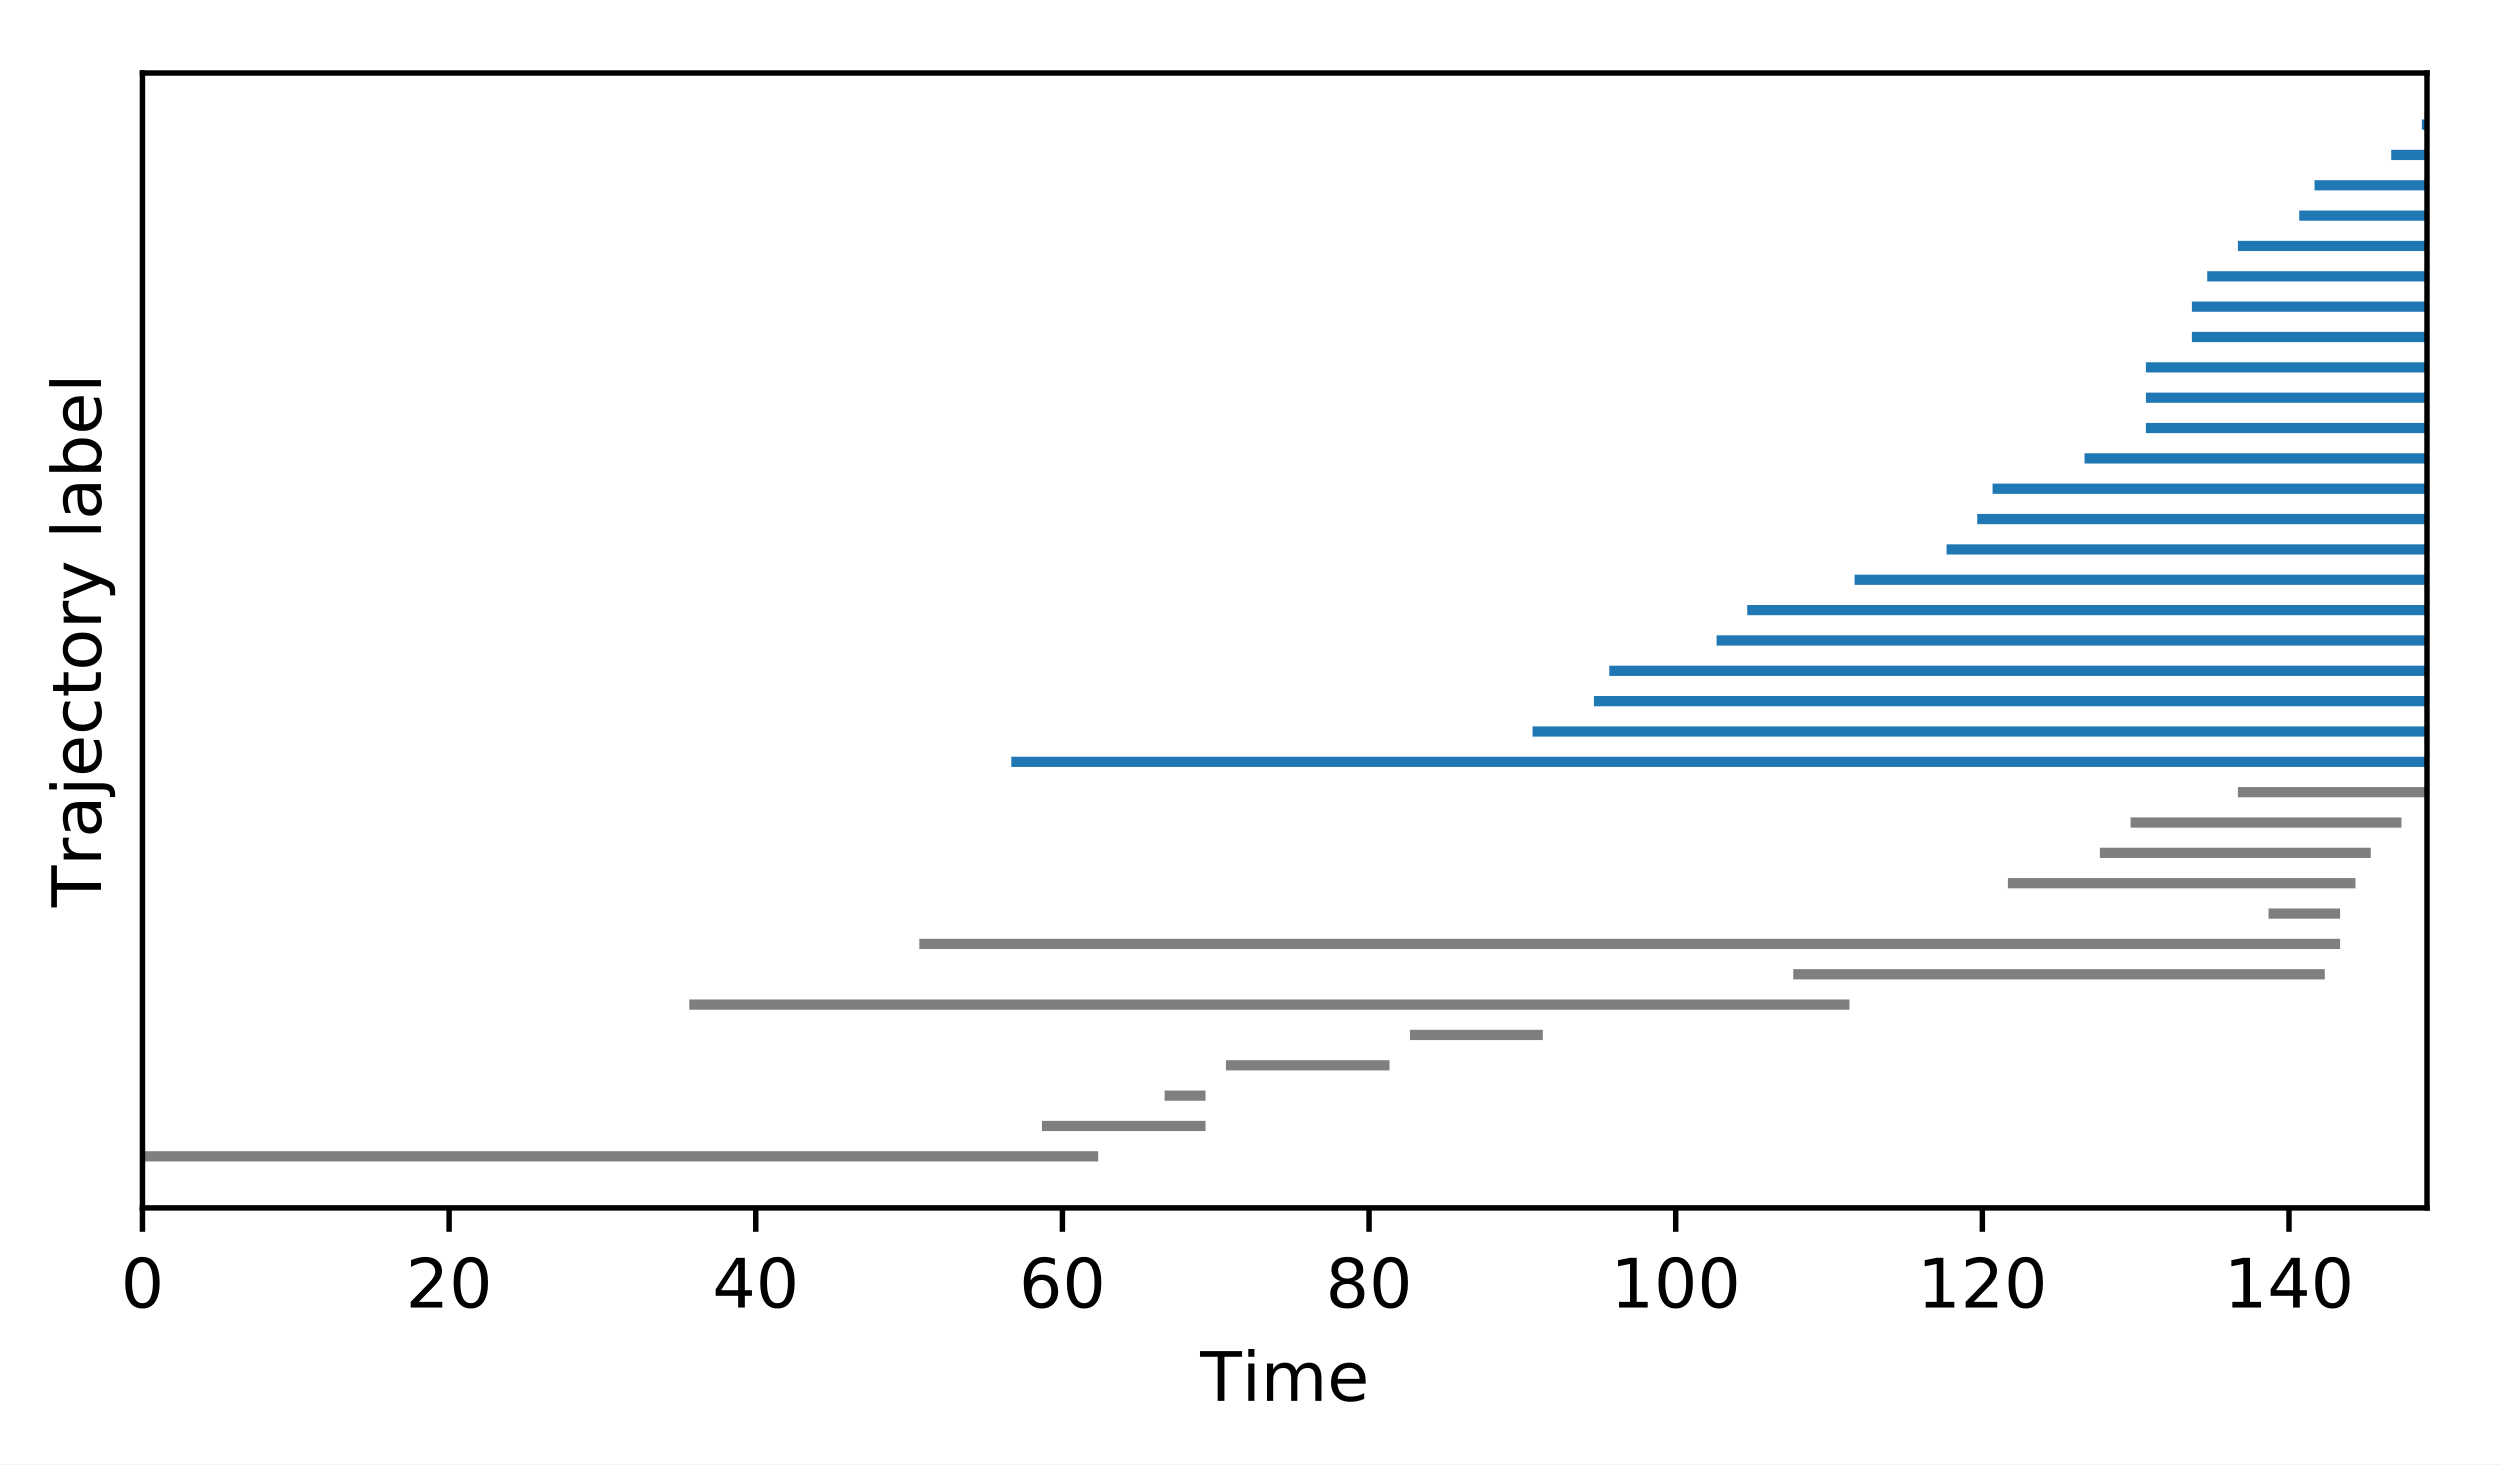
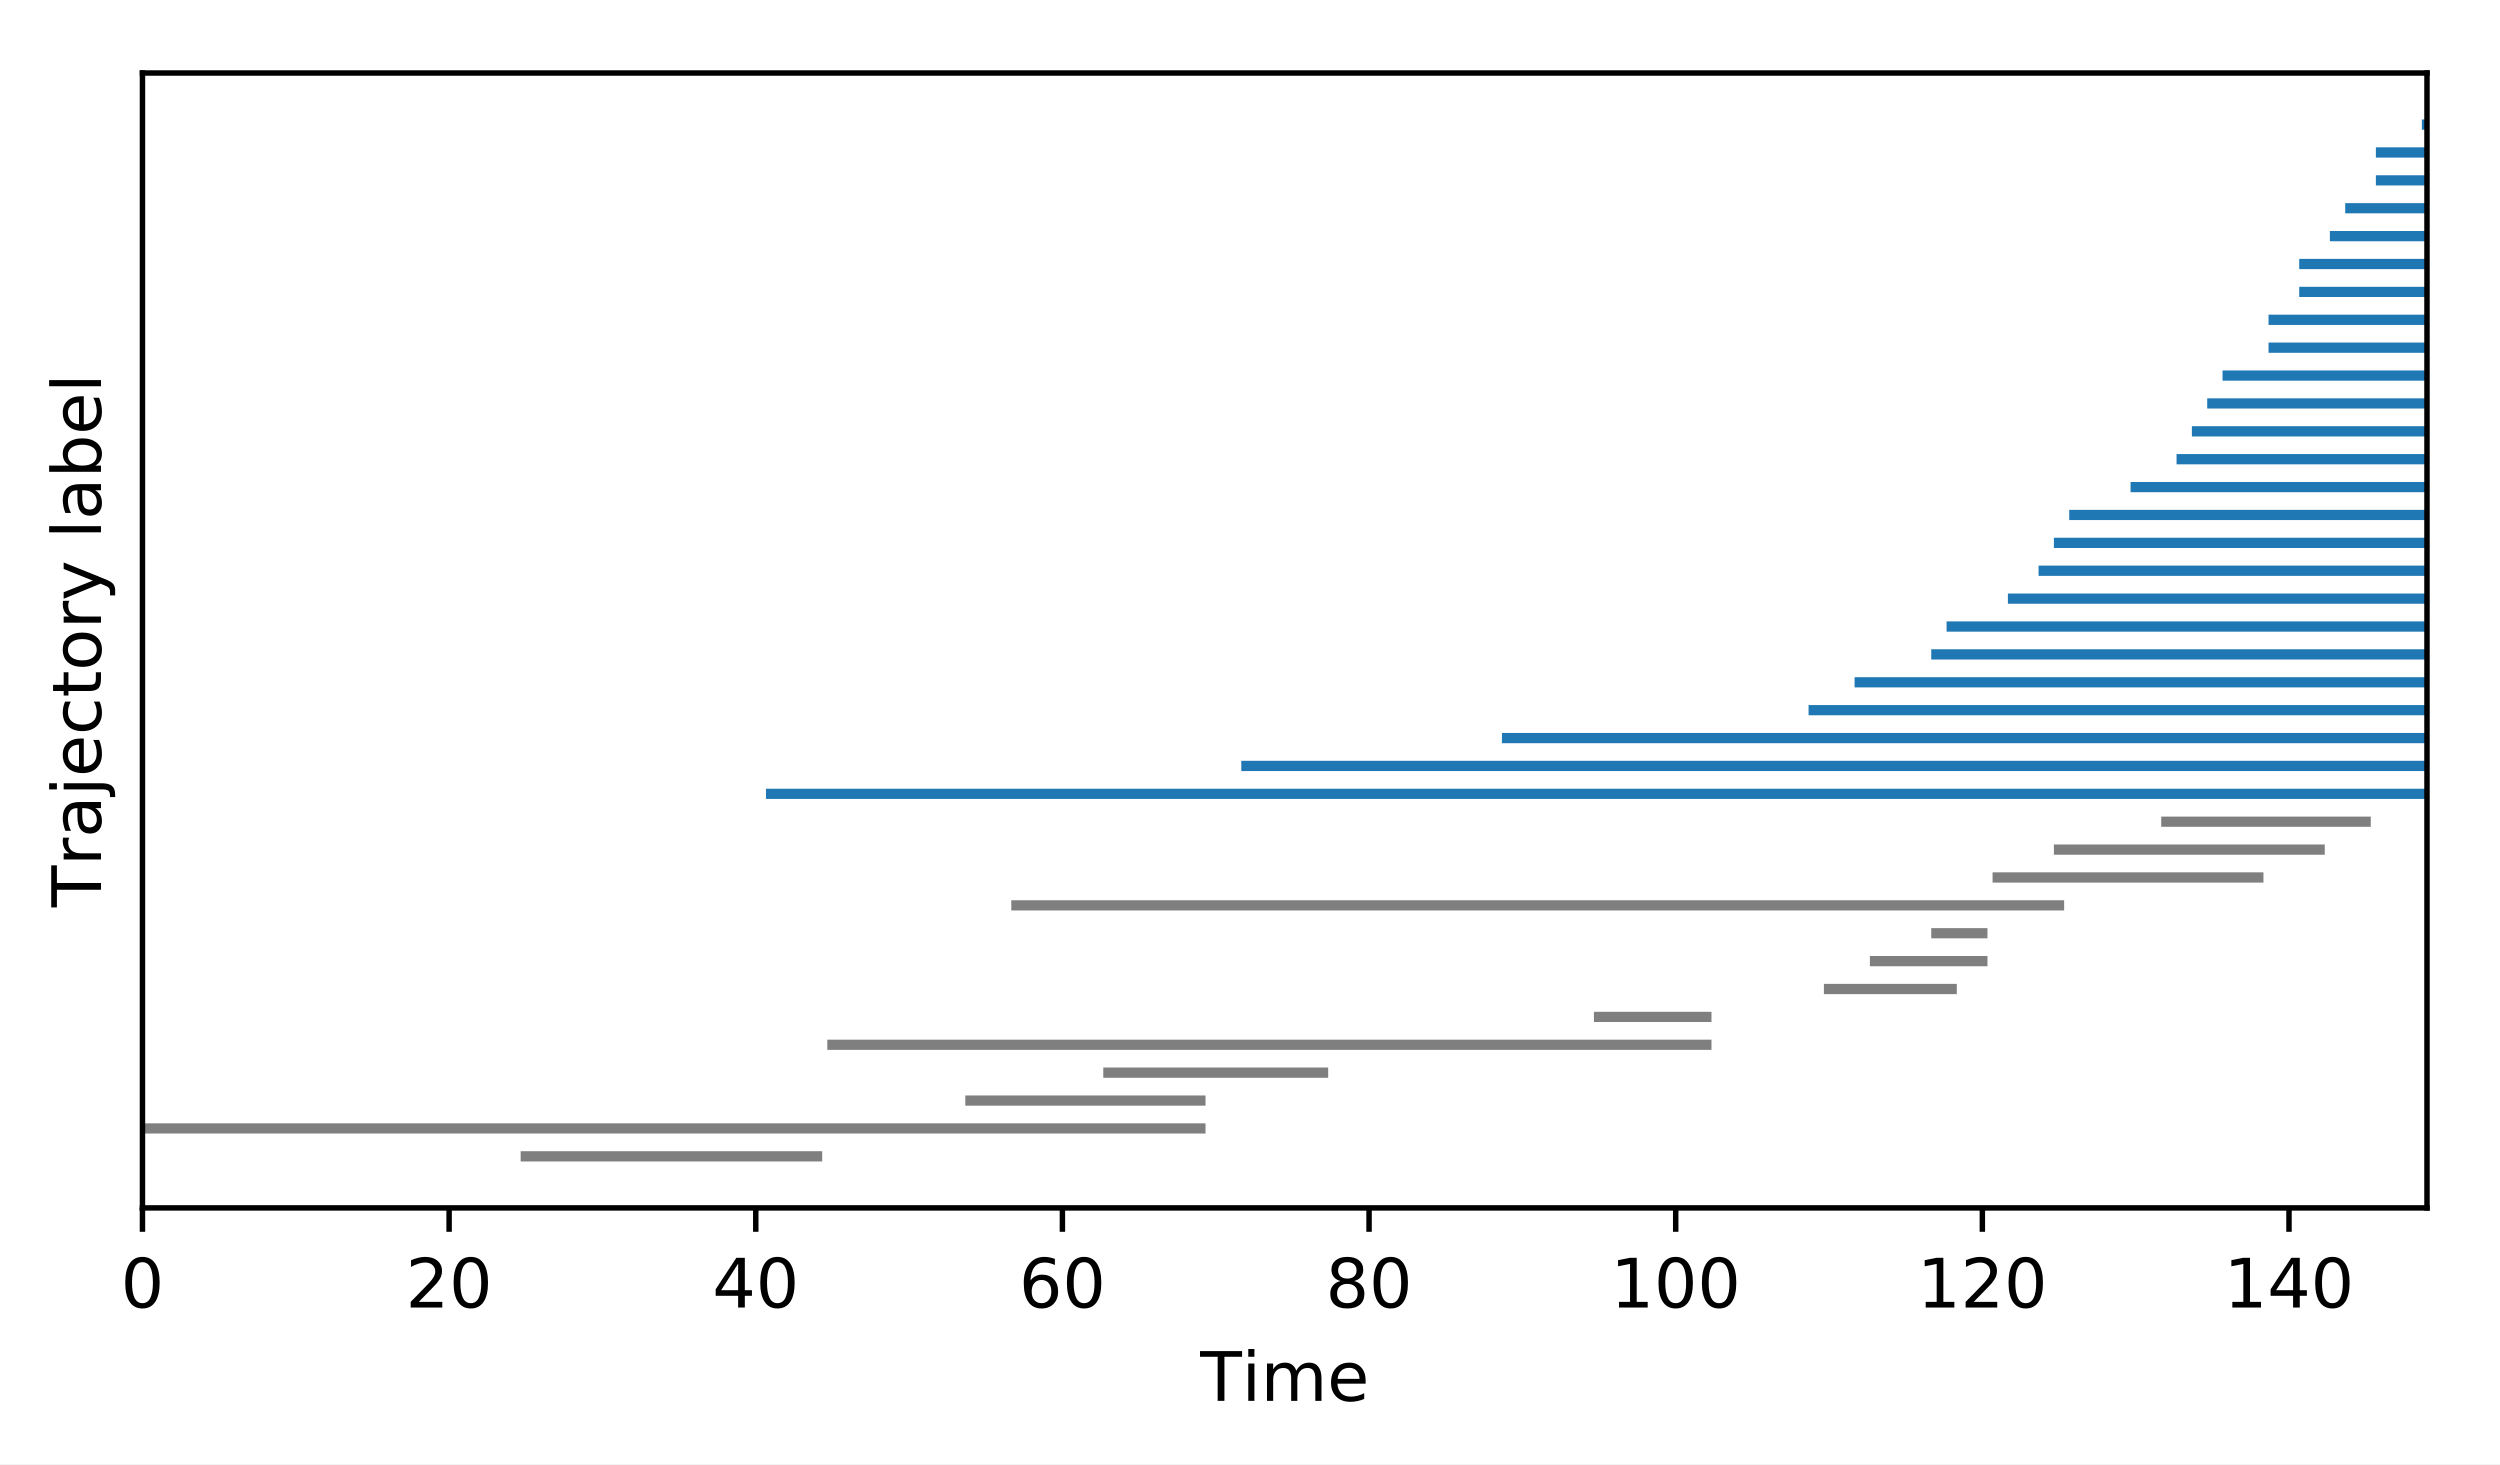
<svg xmlns="http://www.w3.org/2000/svg" xmlns:xlink="http://www.w3.org/1999/xlink" height="214.576pt" version="1.1" viewBox="0 0 366.378 214.576" width="366.378pt">
  <defs>
    <style type="text/css">
*{stroke-linecap:butt;stroke-linejoin:round;}
  </style>
  </defs>
  <g id="figure_1">
    <g id="patch_1">
      <path d="M 0 214.576  L 366.378 214.576  L 366.378 0  L 0 0  z " style="fill:#ffffff;" />
    </g>
    <g id="axes_1">
      <g id="patch_2">
        <path d="M 20.878 177.02  L 355.678 177.02  L 355.678 10.7  L 20.878 10.7  z " style="fill:#ffffff;" />
      </g>
      <g id="matplotlib.axis_1">
        <g id="xtick_1">
          <g id="line2d_1">
            <defs>
-               <path d="M 0 0  L 0 3.5  " id="m9a7f9a1f00" style="stroke:#000000;stroke-width:0.8;" />
-             </defs>
-             <g>
-               <use style="stroke:#000000;stroke-width:0.8;" x="20.878" xlink:href="#m9a7f9a1f00" y="177.02" />
+               <path d="M 0 0  L 0 3.5  " id="mc3006d74b5" style="stroke:#000000;stroke-width:0.8;" />
+             </defs>
+             <g>
+               <use style="stroke:#000000;stroke-width:0.8;" x="20.878" xlink:href="#mc3006d74b5" y="177.02" />
            </g>
          </g>
          <g id="text_1">
            <defs>
              <path d="M 31.781 66.406  Q 24.172 66.406 20.328 58.906  Q 16.5 51.422 16.5 36.375  Q 16.5 21.391 20.328 13.891  Q 24.172 6.391 31.781 6.391  Q 39.453 6.391 43.281 13.891  Q 47.125 21.391 47.125 36.375  Q 47.125 51.422 43.281 58.906  Q 39.453 66.406 31.781 66.406  z M 31.781 74.219  Q 44.047 74.219 50.516 64.516  Q 56.984 54.828 56.984 36.375  Q 56.984 17.969 50.516 8.266  Q 44.047 -1.422 31.781 -1.422  Q 19.531 -1.422 13.062 8.266  Q 6.594 17.969 6.594 36.375  Q 6.594 54.828 13.062 64.516  Q 19.531 74.219 31.781 74.219  z " id="DejaVuSans-48" />
            </defs>
            <g transform="translate(17.69687 191.6184)scale(0.1 -0.1)">
              <use xlink:href="#DejaVuSans-48" />
            </g>
          </g>
        </g>
        <g id="xtick_2">
          <g id="line2d_2">
            <g>
-               <use style="stroke:#000000;stroke-width:0.8;" x="65.818" xlink:href="#m9a7f9a1f00" y="177.02" />
+               <use style="stroke:#000000;stroke-width:0.8;" x="65.818" xlink:href="#mc3006d74b5" y="177.02" />
            </g>
          </g>
          <g id="text_2">
            <defs>
              <path d="M 19.188 8.297  L 53.609 8.297  L 53.609 0  L 7.328 0  L 7.328 8.297  Q 12.938 14.109 22.625 23.891  Q 32.328 33.688 34.812 36.531  Q 39.547 41.844 41.422 45.531  Q 43.312 49.219 43.312 52.781  Q 43.312 58.594 39.234 62.25  Q 35.156 65.922 28.609 65.922  Q 23.969 65.922 18.812 64.312  Q 13.672 62.703 7.812 59.422  L 7.812 69.391  Q 13.766 71.781 18.938 73  Q 24.125 74.219 28.422 74.219  Q 39.75 74.219 46.484 68.547  Q 53.219 62.891 53.219 53.422  Q 53.219 48.922 51.531 44.891  Q 49.859 40.875 45.406 35.406  Q 44.188 33.984 37.641 27.219  Q 31.109 20.453 19.188 8.297  z " id="DejaVuSans-50" />
            </defs>
            <g transform="translate(59.45522 191.6184)scale(0.1 -0.1)">
              <use xlink:href="#DejaVuSans-50" />
              <use x="63.623" xlink:href="#DejaVuSans-48" />
            </g>
          </g>
        </g>
        <g id="xtick_3">
          <g id="line2d_3">
            <g>
-               <use style="stroke:#000000;stroke-width:0.8;" x="110.757" xlink:href="#m9a7f9a1f00" y="177.02" />
+               <use style="stroke:#000000;stroke-width:0.8;" x="110.757" xlink:href="#mc3006d74b5" y="177.02" />
            </g>
          </g>
          <g id="text_3">
            <defs>
              <path d="M 37.797 64.312  L 12.891 25.391  L 37.797 25.391  z M 35.203 72.906  L 47.609 72.906  L 47.609 25.391  L 58.016 25.391  L 58.016 17.188  L 47.609 17.188  L 47.609 0  L 37.797 0  L 37.797 17.188  L 4.891 17.188  L 4.891 26.703  z " id="DejaVuSans-52" />
            </defs>
            <g transform="translate(104.3948 191.6184)scale(0.1 -0.1)">
              <use xlink:href="#DejaVuSans-52" />
              <use x="63.623" xlink:href="#DejaVuSans-48" />
            </g>
          </g>
        </g>
        <g id="xtick_4">
          <g id="line2d_4">
            <g>
-               <use style="stroke:#000000;stroke-width:0.8;" x="155.697" xlink:href="#m9a7f9a1f00" y="177.02" />
+               <use style="stroke:#000000;stroke-width:0.8;" x="155.697" xlink:href="#mc3006d74b5" y="177.02" />
            </g>
          </g>
          <g id="text_4">
            <defs>
              <path d="M 33.016 40.375  Q 26.375 40.375 22.484 35.828  Q 18.609 31.297 18.609 23.391  Q 18.609 15.531 22.484 10.953  Q 26.375 6.391 33.016 6.391  Q 39.656 6.391 43.531 10.953  Q 47.406 15.531 47.406 23.391  Q 47.406 31.297 43.531 35.828  Q 39.656 40.375 33.016 40.375  z M 52.594 71.297  L 52.594 62.312  Q 48.875 64.062 45.094 64.984  Q 41.312 65.922 37.594 65.922  Q 27.828 65.922 22.672 59.328  Q 17.531 52.734 16.797 39.406  Q 19.672 43.656 24.016 45.922  Q 28.375 48.188 33.594 48.188  Q 44.578 48.188 50.953 41.516  Q 57.328 34.859 57.328 23.391  Q 57.328 12.156 50.688 5.359  Q 44.047 -1.422 33.016 -1.422  Q 20.359 -1.422 13.672 8.266  Q 6.984 17.969 6.984 36.375  Q 6.984 53.656 15.188 63.938  Q 23.391 74.219 37.203 74.219  Q 40.922 74.219 44.703 73.484  Q 48.484 72.75 52.594 71.297  z " id="DejaVuSans-54" />
            </defs>
            <g transform="translate(149.3344 191.6184)scale(0.1 -0.1)">
              <use xlink:href="#DejaVuSans-54" />
              <use x="63.623" xlink:href="#DejaVuSans-48" />
            </g>
          </g>
        </g>
        <g id="xtick_5">
          <g id="line2d_5">
            <g>
-               <use style="stroke:#000000;stroke-width:0.8;" x="200.637" xlink:href="#m9a7f9a1f00" y="177.02" />
+               <use style="stroke:#000000;stroke-width:0.8;" x="200.637" xlink:href="#mc3006d74b5" y="177.02" />
            </g>
          </g>
          <g id="text_5">
            <defs>
              <path d="M 31.781 34.625  Q 24.75 34.625 20.719 30.859  Q 16.703 27.094 16.703 20.516  Q 16.703 13.922 20.719 10.156  Q 24.75 6.391 31.781 6.391  Q 38.812 6.391 42.859 10.172  Q 46.922 13.969 46.922 20.516  Q 46.922 27.094 42.891 30.859  Q 38.875 34.625 31.781 34.625  z M 21.922 38.812  Q 15.578 40.375 12.031 44.719  Q 8.5 49.078 8.5 55.328  Q 8.5 64.062 14.719 69.141  Q 20.953 74.219 31.781 74.219  Q 42.672 74.219 48.875 69.141  Q 55.078 64.062 55.078 55.328  Q 55.078 49.078 51.531 44.719  Q 48 40.375 41.703 38.812  Q 48.828 37.156 52.797 32.312  Q 56.781 27.484 56.781 20.516  Q 56.781 9.906 50.312 4.234  Q 43.844 -1.422 31.781 -1.422  Q 19.734 -1.422 13.25 4.234  Q 6.781 9.906 6.781 20.516  Q 6.781 27.484 10.781 32.312  Q 14.797 37.156 21.922 38.812  z M 18.312 54.391  Q 18.312 48.734 21.844 45.562  Q 25.391 42.391 31.781 42.391  Q 38.141 42.391 41.719 45.562  Q 45.312 48.734 45.312 54.391  Q 45.312 60.062 41.719 63.234  Q 38.141 66.406 31.781 66.406  Q 25.391 66.406 21.844 63.234  Q 18.312 60.062 18.312 54.391  z " id="DejaVuSans-56" />
            </defs>
            <g transform="translate(194.274 191.6184)scale(0.1 -0.1)">
              <use xlink:href="#DejaVuSans-56" />
              <use x="63.623" xlink:href="#DejaVuSans-48" />
            </g>
          </g>
        </g>
        <g id="xtick_6">
          <g id="line2d_6">
            <g>
-               <use style="stroke:#000000;stroke-width:0.8;" x="245.576" xlink:href="#m9a7f9a1f00" y="177.02" />
+               <use style="stroke:#000000;stroke-width:0.8;" x="245.576" xlink:href="#mc3006d74b5" y="177.02" />
            </g>
          </g>
          <g id="text_6">
            <defs>
              <path d="M 12.406 8.297  L 28.516 8.297  L 28.516 63.922  L 10.984 60.406  L 10.984 69.391  L 28.422 72.906  L 38.281 72.906  L 38.281 8.297  L 54.391 8.297  L 54.391 0  L 12.406 0  z " id="DejaVuSans-49" />
            </defs>
            <g transform="translate(236.0324 191.6184)scale(0.1 -0.1)">
              <use xlink:href="#DejaVuSans-49" />
              <use x="63.623" xlink:href="#DejaVuSans-48" />
              <use x="127.246" xlink:href="#DejaVuSans-48" />
            </g>
          </g>
        </g>
        <g id="xtick_7">
          <g id="line2d_7">
            <g>
-               <use style="stroke:#000000;stroke-width:0.8;" x="290.516" xlink:href="#m9a7f9a1f00" y="177.02" />
+               <use style="stroke:#000000;stroke-width:0.8;" x="290.516" xlink:href="#mc3006d74b5" y="177.02" />
            </g>
          </g>
          <g id="text_7">
            <g transform="translate(280.972 191.6184)scale(0.1 -0.1)">
              <use xlink:href="#DejaVuSans-49" />
              <use x="63.623" xlink:href="#DejaVuSans-50" />
              <use x="127.246" xlink:href="#DejaVuSans-48" />
            </g>
          </g>
        </g>
        <g id="xtick_8">
          <g id="line2d_8">
            <g>
-               <use style="stroke:#000000;stroke-width:0.8;" x="335.455" xlink:href="#m9a7f9a1f00" y="177.02" />
+               <use style="stroke:#000000;stroke-width:0.8;" x="335.455" xlink:href="#mc3006d74b5" y="177.02" />
            </g>
          </g>
          <g id="text_8">
            <g transform="translate(325.9116 191.6184)scale(0.1 -0.1)">
              <use xlink:href="#DejaVuSans-49" />
              <use x="63.623" xlink:href="#DejaVuSans-52" />
              <use x="127.246" xlink:href="#DejaVuSans-48" />
            </g>
          </g>
        </g>
        <g id="text_9">
          <defs>
            <path d="M -0.297 72.906  L 61.375 72.906  L 61.375 64.594  L 35.5 64.594  L 35.5 0  L 25.594 0  L 25.594 64.594  L -0.297 64.594  z " id="DejaVuSans-84" />
            <path d="M 9.422 54.688  L 18.406 54.688  L 18.406 0  L 9.422 0  z M 9.422 75.984  L 18.406 75.984  L 18.406 64.594  L 9.422 64.594  z " id="DejaVuSans-105" />
            <path d="M 52 44.188  Q 55.375 50.25 60.062 53.125  Q 64.75 56 71.094 56  Q 79.641 56 84.281 50.016  Q 88.922 44.047 88.922 33.016  L 88.922 0  L 79.891 0  L 79.891 32.719  Q 79.891 40.578 77.094 44.375  Q 74.312 48.188 68.609 48.188  Q 61.625 48.188 57.562 43.547  Q 53.516 38.922 53.516 30.906  L 53.516 0  L 44.484 0  L 44.484 32.719  Q 44.484 40.625 41.703 44.406  Q 38.922 48.188 33.109 48.188  Q 26.219 48.188 22.156 43.531  Q 18.109 38.875 18.109 30.906  L 18.109 0  L 9.078 0  L 9.078 54.688  L 18.109 54.688  L 18.109 46.188  Q 21.188 51.219 25.484 53.609  Q 29.781 56 35.688 56  Q 41.656 56 45.828 52.969  Q 50 49.953 52 44.188  z " id="DejaVuSans-109" />
            <path d="M 56.203 29.594  L 56.203 25.203  L 14.891 25.203  Q 15.484 15.922 20.484 11.062  Q 25.484 6.203 34.422 6.203  Q 39.594 6.203 44.453 7.469  Q 49.312 8.734 54.109 11.281  L 54.109 2.781  Q 49.266 0.734 44.188 -0.344  Q 39.109 -1.422 33.891 -1.422  Q 20.797 -1.422 13.156 6.188  Q 5.516 13.812 5.516 26.812  Q 5.516 40.234 12.766 48.109  Q 20.016 56 32.328 56  Q 43.359 56 49.781 48.891  Q 56.203 41.797 56.203 29.594  z M 47.219 32.234  Q 47.125 39.594 43.094 43.984  Q 39.062 48.391 32.422 48.391  Q 24.906 48.391 20.391 44.141  Q 15.875 39.891 15.188 32.172  z " id="DejaVuSans-101" />
          </defs>
          <g transform="translate(175.8906 205.2966)scale(0.1 -0.1)">
            <use xlink:href="#DejaVuSans-84" />
            <use x="61.037" xlink:href="#DejaVuSans-105" />
            <use x="88.82" xlink:href="#DejaVuSans-109" />
            <use x="186.232" xlink:href="#DejaVuSans-101" />
          </g>
        </g>
      </g>
      <g id="matplotlib.axis_2">
        <g id="text_10">
          <defs>
            <path d="M 41.109 46.297  Q 39.594 47.172 37.812 47.578  Q 36.031 48 33.891 48  Q 26.266 48 22.188 43.047  Q 18.109 38.094 18.109 28.812  L 18.109 0  L 9.078 0  L 9.078 54.688  L 18.109 54.688  L 18.109 46.188  Q 20.953 51.172 25.484 53.578  Q 30.031 56 36.531 56  Q 37.453 56 38.578 55.875  Q 39.703 55.766 41.062 55.516  z " id="DejaVuSans-114" />
            <path d="M 34.281 27.484  Q 23.391 27.484 19.188 25  Q 14.984 22.516 14.984 16.5  Q 14.984 11.719 18.141 8.906  Q 21.297 6.109 26.703 6.109  Q 34.188 6.109 38.703 11.406  Q 43.219 16.703 43.219 25.484  L 43.219 27.484  z M 52.203 31.203  L 52.203 0  L 43.219 0  L 43.219 8.297  Q 40.141 3.328 35.547 0.953  Q 30.953 -1.422 24.312 -1.422  Q 15.922 -1.422 10.953 3.297  Q 6 8.016 6 15.922  Q 6 25.141 12.172 29.828  Q 18.359 34.516 30.609 34.516  L 43.219 34.516  L 43.219 35.406  Q 43.219 41.609 39.141 45  Q 35.062 48.391 27.688 48.391  Q 23 48.391 18.547 47.266  Q 14.109 46.141 10.016 43.891  L 10.016 52.203  Q 14.938 54.109 19.578 55.047  Q 24.219 56 28.609 56  Q 40.484 56 46.344 49.844  Q 52.203 43.703 52.203 31.203  z " id="DejaVuSans-97" />
            <path d="M 9.422 54.688  L 18.406 54.688  L 18.406 -0.984  Q 18.406 -11.422 14.422 -16.109  Q 10.453 -20.797 1.609 -20.797  L -1.812 -20.797  L -1.812 -13.188  L 0.594 -13.188  Q 5.719 -13.188 7.562 -10.812  Q 9.422 -8.453 9.422 -0.984  z M 9.422 75.984  L 18.406 75.984  L 18.406 64.594  L 9.422 64.594  z " id="DejaVuSans-106" />
            <path d="M 48.781 52.594  L 48.781 44.188  Q 44.969 46.297 41.141 47.344  Q 37.312 48.391 33.406 48.391  Q 24.656 48.391 19.812 42.844  Q 14.984 37.312 14.984 27.297  Q 14.984 17.281 19.812 11.734  Q 24.656 6.203 33.406 6.203  Q 37.312 6.203 41.141 7.25  Q 44.969 8.297 48.781 10.406  L 48.781 2.094  Q 45.016 0.344 40.984 -0.531  Q 36.969 -1.422 32.422 -1.422  Q 20.062 -1.422 12.781 6.344  Q 5.516 14.109 5.516 27.297  Q 5.516 40.672 12.859 48.328  Q 20.219 56 33.016 56  Q 37.156 56 41.109 55.141  Q 45.062 54.297 48.781 52.594  z " id="DejaVuSans-99" />
            <path d="M 18.312 70.219  L 18.312 54.688  L 36.812 54.688  L 36.812 47.703  L 18.312 47.703  L 18.312 18.016  Q 18.312 11.328 20.141 9.422  Q 21.969 7.516 27.594 7.516  L 36.812 7.516  L 36.812 0  L 27.594 0  Q 17.188 0 13.234 3.875  Q 9.281 7.766 9.281 18.016  L 9.281 47.703  L 2.688 47.703  L 2.688 54.688  L 9.281 54.688  L 9.281 70.219  z " id="DejaVuSans-116" />
            <path d="M 30.609 48.391  Q 23.391 48.391 19.188 42.75  Q 14.984 37.109 14.984 27.297  Q 14.984 17.484 19.156 11.844  Q 23.344 6.203 30.609 6.203  Q 37.797 6.203 41.984 11.859  Q 46.188 17.531 46.188 27.297  Q 46.188 37.016 41.984 42.703  Q 37.797 48.391 30.609 48.391  z M 30.609 56  Q 42.328 56 49.016 48.375  Q 55.719 40.766 55.719 27.297  Q 55.719 13.875 49.016 6.219  Q 42.328 -1.422 30.609 -1.422  Q 18.844 -1.422 12.172 6.219  Q 5.516 13.875 5.516 27.297  Q 5.516 40.766 12.172 48.375  Q 18.844 56 30.609 56  z " id="DejaVuSans-111" />
            <path d="M 32.172 -5.078  Q 28.375 -14.844 24.75 -17.812  Q 21.141 -20.797 15.094 -20.797  L 7.906 -20.797  L 7.906 -13.281  L 13.188 -13.281  Q 16.891 -13.281 18.938 -11.516  Q 21 -9.766 23.484 -3.219  L 25.094 0.875  L 2.984 54.688  L 12.5 54.688  L 29.594 11.922  L 46.688 54.688  L 56.203 54.688  z " id="DejaVuSans-121" />
            <path id="DejaVuSans-32" />
            <path d="M 9.422 75.984  L 18.406 75.984  L 18.406 0  L 9.422 0  z " id="DejaVuSans-108" />
            <path d="M 48.688 27.297  Q 48.688 37.203 44.609 42.844  Q 40.531 48.484 33.406 48.484  Q 26.266 48.484 22.188 42.844  Q 18.109 37.203 18.109 27.297  Q 18.109 17.391 22.188 11.75  Q 26.266 6.109 33.406 6.109  Q 40.531 6.109 44.609 11.75  Q 48.688 17.391 48.688 27.297  z M 18.109 46.391  Q 20.953 51.266 25.266 53.625  Q 29.594 56 35.594 56  Q 45.562 56 51.781 48.094  Q 58.016 40.188 58.016 27.297  Q 58.016 14.406 51.781 6.484  Q 45.562 -1.422 35.594 -1.422  Q 29.594 -1.422 25.266 0.953  Q 20.953 3.328 18.109 8.203  L 18.109 0  L 9.078 0  L 9.078 75.984  L 18.109 75.984  z " id="DejaVuSans-98" />
          </defs>
          <g transform="translate(14.79844 132.9538)rotate(-90)scale(0.1 -0.1)">
            <use xlink:href="#DejaVuSans-84" />
            <use x="60.865" xlink:href="#DejaVuSans-114" />
            <use x="101.979" xlink:href="#DejaVuSans-97" />
            <use x="163.258" xlink:href="#DejaVuSans-106" />
            <use x="191.041" xlink:href="#DejaVuSans-101" />
            <use x="252.564" xlink:href="#DejaVuSans-99" />
            <use x="307.545" xlink:href="#DejaVuSans-116" />
            <use x="346.754" xlink:href="#DejaVuSans-111" />
            <use x="407.936" xlink:href="#DejaVuSans-114" />
            <use x="449.049" xlink:href="#DejaVuSans-121" />
            <use x="508.229" xlink:href="#DejaVuSans-32" />
            <use x="540.016" xlink:href="#DejaVuSans-108" />
            <use x="567.799" xlink:href="#DejaVuSans-97" />
            <use x="629.078" xlink:href="#DejaVuSans-98" />
            <use x="692.555" xlink:href="#DejaVuSans-101" />
            <use x="754.078" xlink:href="#DejaVuSans-108" />
          </g>
        </g>
      </g>
      <g id="line2d_9">
-         <path clip-path="url(#p97f101c2ea)" d="M 20.878 169.46  L 160.191 169.46  " style="fill:none;stroke:#7f7f7f;stroke-linecap:square;stroke-width:1.5;" />
+         <path clip-path="url(#pb484ec5117)" d="M 77.053 169.46  L 119.745 169.46  " style="fill:none;stroke:#7f7f7f;stroke-linecap:square;stroke-width:1.5;" />
      </g>
      <g id="line2d_10">
-         <path clip-path="url(#p97f101c2ea)" d="M 153.45 165.013  L 175.92 165.013  " style="fill:none;stroke:#7f7f7f;stroke-linecap:square;stroke-width:1.5;" />
+         <path clip-path="url(#pb484ec5117)" d="M 20.878 165.374  L 175.92 165.374  " style="fill:none;stroke:#7f7f7f;stroke-linecap:square;stroke-width:1.5;" />
      </g>
      <g id="line2d_11">
-         <path clip-path="url(#p97f101c2ea)" d="M 171.426 160.566  L 175.92 160.566  " style="fill:none;stroke:#7f7f7f;stroke-linecap:square;stroke-width:1.5;" />
+         <path clip-path="url(#pb484ec5117)" d="M 142.215 161.287  L 175.92 161.287  " style="fill:none;stroke:#7f7f7f;stroke-linecap:square;stroke-width:1.5;" />
      </g>
      <g id="line2d_12">
-         <path clip-path="url(#p97f101c2ea)" d="M 180.414 156.119  L 202.883 156.119  " style="fill:none;stroke:#7f7f7f;stroke-linecap:square;stroke-width:1.5;" />
+         <path clip-path="url(#pb484ec5117)" d="M 162.438 157.201  L 193.896 157.201  " style="fill:none;stroke:#7f7f7f;stroke-linecap:square;stroke-width:1.5;" />
      </g>
      <g id="line2d_13">
-         <path clip-path="url(#p97f101c2ea)" d="M 207.377 151.672  L 225.353 151.672  " style="fill:none;stroke:#7f7f7f;stroke-linecap:square;stroke-width:1.5;" />
+         <path clip-path="url(#pb484ec5117)" d="M 121.992 153.114  L 250.07 153.114  " style="fill:none;stroke:#7f7f7f;stroke-linecap:square;stroke-width:1.5;" />
      </g>
      <g id="line2d_14">
-         <path clip-path="url(#p97f101c2ea)" d="M 101.769 147.225  L 270.293 147.225  " style="fill:none;stroke:#7f7f7f;stroke-linecap:square;stroke-width:1.5;" />
+         <path clip-path="url(#pb484ec5117)" d="M 234.341 149.028  L 250.07 149.028  " style="fill:none;stroke:#7f7f7f;stroke-linecap:square;stroke-width:1.5;" />
      </g>
      <g id="line2d_15">
-         <path clip-path="url(#p97f101c2ea)" d="M 263.552 142.778  L 339.949 142.778  " style="fill:none;stroke:#7f7f7f;stroke-linecap:square;stroke-width:1.5;" />
+         <path clip-path="url(#pb484ec5117)" d="M 268.046 144.941  L 286.022 144.941  " style="fill:none;stroke:#7f7f7f;stroke-linecap:square;stroke-width:1.5;" />
      </g>
      <g id="line2d_16">
-         <path clip-path="url(#p97f101c2ea)" d="M 135.474 138.331  L 342.196 138.331  " style="fill:none;stroke:#7f7f7f;stroke-linecap:square;stroke-width:1.5;" />
+         <path clip-path="url(#pb484ec5117)" d="M 274.787 140.855  L 290.516 140.855  " style="fill:none;stroke:#7f7f7f;stroke-linecap:square;stroke-width:1.5;" />
      </g>
      <g id="line2d_17">
-         <path clip-path="url(#p97f101c2ea)" d="M 333.208 133.884  L 342.196 133.884  " style="fill:none;stroke:#7f7f7f;stroke-linecap:square;stroke-width:1.5;" />
+         <path clip-path="url(#pb484ec5117)" d="M 283.775 136.768  L 290.516 136.768  " style="fill:none;stroke:#7f7f7f;stroke-linecap:square;stroke-width:1.5;" />
      </g>
      <g id="line2d_18">
-         <path clip-path="url(#p97f101c2ea)" d="M 295.01 129.436  L 344.443 129.436  " style="fill:none;stroke:#7f7f7f;stroke-linecap:square;stroke-width:1.5;" />
+         <path clip-path="url(#pb484ec5117)" d="M 148.956 132.682  L 301.751 132.682  " style="fill:none;stroke:#7f7f7f;stroke-linecap:square;stroke-width:1.5;" />
      </g>
      <g id="line2d_19">
-         <path clip-path="url(#p97f101c2ea)" d="M 308.492 124.989  L 346.69 124.989  " style="fill:none;stroke:#7f7f7f;stroke-linecap:square;stroke-width:1.5;" />
+         <path clip-path="url(#pb484ec5117)" d="M 292.763 128.595  L 330.961 128.595  " style="fill:none;stroke:#7f7f7f;stroke-linecap:square;stroke-width:1.5;" />
      </g>
      <g id="line2d_20">
-         <path clip-path="url(#p97f101c2ea)" d="M 312.986 120.542  L 351.184 120.542  " style="fill:none;stroke:#7f7f7f;stroke-linecap:square;stroke-width:1.5;" />
+         <path clip-path="url(#pb484ec5117)" d="M 301.751 124.509  L 339.949 124.509  " style="fill:none;stroke:#7f7f7f;stroke-linecap:square;stroke-width:1.5;" />
      </g>
      <g id="line2d_21">
-         <path clip-path="url(#p97f101c2ea)" d="M 328.714 116.095  L 357.925 116.095  " style="fill:none;stroke:#7f7f7f;stroke-linecap:square;stroke-width:1.5;" />
+         <path clip-path="url(#pb484ec5117)" d="M 317.479 120.422  L 346.69 120.422  " style="fill:none;stroke:#7f7f7f;stroke-linecap:square;stroke-width:1.5;" />
      </g>
      <g id="line2d_22">
-         <path clip-path="url(#p97f101c2ea)" d="M 148.956 111.648  L 360.172 111.648  " style="fill:none;stroke:#1f77b4;stroke-linecap:square;stroke-width:1.5;" />
+         <path clip-path="url(#pb484ec5117)" d="M 113.004 116.336  L 360.172 116.336  " style="fill:none;stroke:#1f77b4;stroke-linecap:square;stroke-width:1.5;" />
      </g>
      <g id="line2d_23">
-         <path clip-path="url(#p97f101c2ea)" d="M 225.353 107.201  L 360.172 107.201  " style="fill:none;stroke:#1f77b4;stroke-linecap:square;stroke-width:1.5;" />
+         <path clip-path="url(#pb484ec5117)" d="M 182.661 112.249  L 360.172 112.249  " style="fill:none;stroke:#1f77b4;stroke-linecap:square;stroke-width:1.5;" />
      </g>
      <g id="line2d_24">
-         <path clip-path="url(#p97f101c2ea)" d="M 234.341 102.754  L 360.172 102.754  " style="fill:none;stroke:#1f77b4;stroke-linecap:square;stroke-width:1.5;" />
+         <path clip-path="url(#pb484ec5117)" d="M 220.859 108.163  L 360.172 108.163  " style="fill:none;stroke:#1f77b4;stroke-linecap:square;stroke-width:1.5;" />
      </g>
      <g id="line2d_25">
-         <path clip-path="url(#p97f101c2ea)" d="M 236.588 98.307  L 360.172 98.307  " style="fill:none;stroke:#1f77b4;stroke-linecap:square;stroke-width:1.5;" />
+         <path clip-path="url(#pb484ec5117)" d="M 265.799 104.076  L 360.172 104.076  " style="fill:none;stroke:#1f77b4;stroke-linecap:square;stroke-width:1.5;" />
      </g>
      <g id="line2d_26">
-         <path clip-path="url(#p97f101c2ea)" d="M 252.317 93.86  L 360.172 93.86  " style="fill:none;stroke:#1f77b4;stroke-linecap:square;stroke-width:1.5;" />
+         <path clip-path="url(#pb484ec5117)" d="M 272.54 99.99  L 360.172 99.99  " style="fill:none;stroke:#1f77b4;stroke-linecap:square;stroke-width:1.5;" />
      </g>
      <g id="line2d_27">
-         <path clip-path="url(#p97f101c2ea)" d="M 256.811 89.413  L 360.172 89.413  " style="fill:none;stroke:#1f77b4;stroke-linecap:square;stroke-width:1.5;" />
+         <path clip-path="url(#pb484ec5117)" d="M 283.775 95.903  L 360.172 95.903  " style="fill:none;stroke:#1f77b4;stroke-linecap:square;stroke-width:1.5;" />
      </g>
      <g id="line2d_28">
-         <path clip-path="url(#p97f101c2ea)" d="M 272.54 84.966  L 360.172 84.966  " style="fill:none;stroke:#1f77b4;stroke-linecap:square;stroke-width:1.5;" />
+         <path clip-path="url(#pb484ec5117)" d="M 286.022 91.817  L 360.172 91.817  " style="fill:none;stroke:#1f77b4;stroke-linecap:square;stroke-width:1.5;" />
      </g>
      <g id="line2d_29">
-         <path clip-path="url(#p97f101c2ea)" d="M 286.022 80.519  L 360.172 80.519  " style="fill:none;stroke:#1f77b4;stroke-linecap:square;stroke-width:1.5;" />
+         <path clip-path="url(#pb484ec5117)" d="M 295.01 87.73  L 360.172 87.73  " style="fill:none;stroke:#1f77b4;stroke-linecap:square;stroke-width:1.5;" />
      </g>
      <g id="line2d_30">
-         <path clip-path="url(#p97f101c2ea)" d="M 290.516 76.072  L 360.172 76.072  " style="fill:none;stroke:#1f77b4;stroke-linecap:square;stroke-width:1.5;" />
+         <path clip-path="url(#pb484ec5117)" d="M 299.504 83.644  L 360.172 83.644  " style="fill:none;stroke:#1f77b4;stroke-linecap:square;stroke-width:1.5;" />
      </g>
      <g id="line2d_31">
-         <path clip-path="url(#p97f101c2ea)" d="M 292.763 71.625  L 360.172 71.625  " style="fill:none;stroke:#1f77b4;stroke-linecap:square;stroke-width:1.5;" />
+         <path clip-path="url(#pb484ec5117)" d="M 301.751 79.557  L 360.172 79.557  " style="fill:none;stroke:#1f77b4;stroke-linecap:square;stroke-width:1.5;" />
      </g>
      <g id="line2d_32">
-         <path clip-path="url(#p97f101c2ea)" d="M 306.245 67.178  L 360.172 67.178  " style="fill:none;stroke:#1f77b4;stroke-linecap:square;stroke-width:1.5;" />
+         <path clip-path="url(#pb484ec5117)" d="M 303.998 75.471  L 360.172 75.471  " style="fill:none;stroke:#1f77b4;stroke-linecap:square;stroke-width:1.5;" />
      </g>
      <g id="line2d_33">
-         <path clip-path="url(#p97f101c2ea)" d="M 315.232 62.731  L 360.172 62.731  " style="fill:none;stroke:#1f77b4;stroke-linecap:square;stroke-width:1.5;" />
+         <path clip-path="url(#pb484ec5117)" d="M 312.986 71.384  L 360.172 71.384  " style="fill:none;stroke:#1f77b4;stroke-linecap:square;stroke-width:1.5;" />
      </g>
      <g id="line2d_34">
-         <path clip-path="url(#p97f101c2ea)" d="M 315.232 58.284  L 360.172 58.284  " style="fill:none;stroke:#1f77b4;stroke-linecap:square;stroke-width:1.5;" />
+         <path clip-path="url(#pb484ec5117)" d="M 319.726 67.298  L 360.172 67.298  " style="fill:none;stroke:#1f77b4;stroke-linecap:square;stroke-width:1.5;" />
      </g>
      <g id="line2d_35">
-         <path clip-path="url(#p97f101c2ea)" d="M 315.232 53.836  L 360.172 53.836  " style="fill:none;stroke:#1f77b4;stroke-linecap:square;stroke-width:1.5;" />
+         <path clip-path="url(#pb484ec5117)" d="M 321.973 63.211  L 360.172 63.211  " style="fill:none;stroke:#1f77b4;stroke-linecap:square;stroke-width:1.5;" />
      </g>
      <g id="line2d_36">
-         <path clip-path="url(#p97f101c2ea)" d="M 321.973 49.389  L 360.172 49.389  " style="fill:none;stroke:#1f77b4;stroke-linecap:square;stroke-width:1.5;" />
+         <path clip-path="url(#pb484ec5117)" d="M 324.22 59.125  L 360.172 59.125  " style="fill:none;stroke:#1f77b4;stroke-linecap:square;stroke-width:1.5;" />
      </g>
      <g id="line2d_37">
-         <path clip-path="url(#p97f101c2ea)" d="M 321.973 44.942  L 360.172 44.942  " style="fill:none;stroke:#1f77b4;stroke-linecap:square;stroke-width:1.5;" />
+         <path clip-path="url(#pb484ec5117)" d="M 326.467 55.038  L 360.172 55.038  " style="fill:none;stroke:#1f77b4;stroke-linecap:square;stroke-width:1.5;" />
      </g>
      <g id="line2d_38">
-         <path clip-path="url(#p97f101c2ea)" d="M 324.22 40.495  L 360.172 40.495  " style="fill:none;stroke:#1f77b4;stroke-linecap:square;stroke-width:1.5;" />
+         <path clip-path="url(#pb484ec5117)" d="M 333.208 50.952  L 360.172 50.952  " style="fill:none;stroke:#1f77b4;stroke-linecap:square;stroke-width:1.5;" />
      </g>
      <g id="line2d_39">
-         <path clip-path="url(#p97f101c2ea)" d="M 328.714 36.048  L 360.172 36.048  " style="fill:none;stroke:#1f77b4;stroke-linecap:square;stroke-width:1.5;" />
+         <path clip-path="url(#pb484ec5117)" d="M 333.208 46.865  L 360.172 46.865  " style="fill:none;stroke:#1f77b4;stroke-linecap:square;stroke-width:1.5;" />
      </g>
      <g id="line2d_40">
-         <path clip-path="url(#p97f101c2ea)" d="M 337.702 31.601  L 360.172 31.601  " style="fill:none;stroke:#1f77b4;stroke-linecap:square;stroke-width:1.5;" />
+         <path clip-path="url(#pb484ec5117)" d="M 337.702 42.779  L 360.172 42.779  " style="fill:none;stroke:#1f77b4;stroke-linecap:square;stroke-width:1.5;" />
      </g>
      <g id="line2d_41">
-         <path clip-path="url(#p97f101c2ea)" d="M 339.949 27.154  L 360.172 27.154  " style="fill:none;stroke:#1f77b4;stroke-linecap:square;stroke-width:1.5;" />
+         <path clip-path="url(#pb484ec5117)" d="M 337.702 38.692  L 360.172 38.692  " style="fill:none;stroke:#1f77b4;stroke-linecap:square;stroke-width:1.5;" />
      </g>
      <g id="line2d_42">
-         <path clip-path="url(#p97f101c2ea)" d="M 351.184 22.707  L 360.172 22.707  " style="fill:none;stroke:#1f77b4;stroke-linecap:square;stroke-width:1.5;" />
+         <path clip-path="url(#pb484ec5117)" d="M 342.196 34.606  L 360.172 34.606  " style="fill:none;stroke:#1f77b4;stroke-linecap:square;stroke-width:1.5;" />
      </g>
      <g id="line2d_43">
-         <path clip-path="url(#p97f101c2ea)" d="M 355.678 18.26  L 360.172 18.26  " style="fill:none;stroke:#1f77b4;stroke-linecap:square;stroke-width:1.5;" />
+         <path clip-path="url(#pb484ec5117)" d="M 344.443 30.519  L 360.172 30.519  " style="fill:none;stroke:#1f77b4;stroke-linecap:square;stroke-width:1.5;" />
+       </g>
+       <g id="line2d_44">
+         <path clip-path="url(#pb484ec5117)" d="M 348.937 26.433  L 360.172 26.433  " style="fill:none;stroke:#1f77b4;stroke-linecap:square;stroke-width:1.5;" />
+       </g>
+       <g id="line2d_45">
+         <path clip-path="url(#pb484ec5117)" d="M 348.937 22.346  L 360.172 22.346  " style="fill:none;stroke:#1f77b4;stroke-linecap:square;stroke-width:1.5;" />
+       </g>
+       <g id="line2d_46">
+         <path clip-path="url(#pb484ec5117)" d="M 355.678 18.26  L 360.172 18.26  " style="fill:none;stroke:#1f77b4;stroke-linecap:square;stroke-width:1.5;" />
      </g>
      <g id="patch_3">
        <path d="M 20.878 177.02  L 20.878 10.7  " style="fill:none;stroke:#000000;stroke-linecap:square;stroke-linejoin:miter;stroke-width:0.8;" />
      </g>
      <g id="patch_4">
        <path d="M 355.678 177.02  L 355.678 10.7  " style="fill:none;stroke:#000000;stroke-linecap:square;stroke-linejoin:miter;stroke-width:0.8;" />
      </g>
      <g id="patch_5">
        <path d="M 20.878 177.02  L 355.678 177.02  " style="fill:none;stroke:#000000;stroke-linecap:square;stroke-linejoin:miter;stroke-width:0.8;" />
      </g>
      <g id="patch_6">
        <path d="M 20.878 10.7  L 355.678 10.7  " style="fill:none;stroke:#000000;stroke-linecap:square;stroke-linejoin:miter;stroke-width:0.8;" />
      </g>
    </g>
  </g>
  <defs>
-     <clipPath id="p97f101c2ea">
+     <clipPath id="pb484ec5117">
      <rect height="166.32" width="334.8" x="20.878" y="10.7" />
    </clipPath>
  </defs>
</svg>
